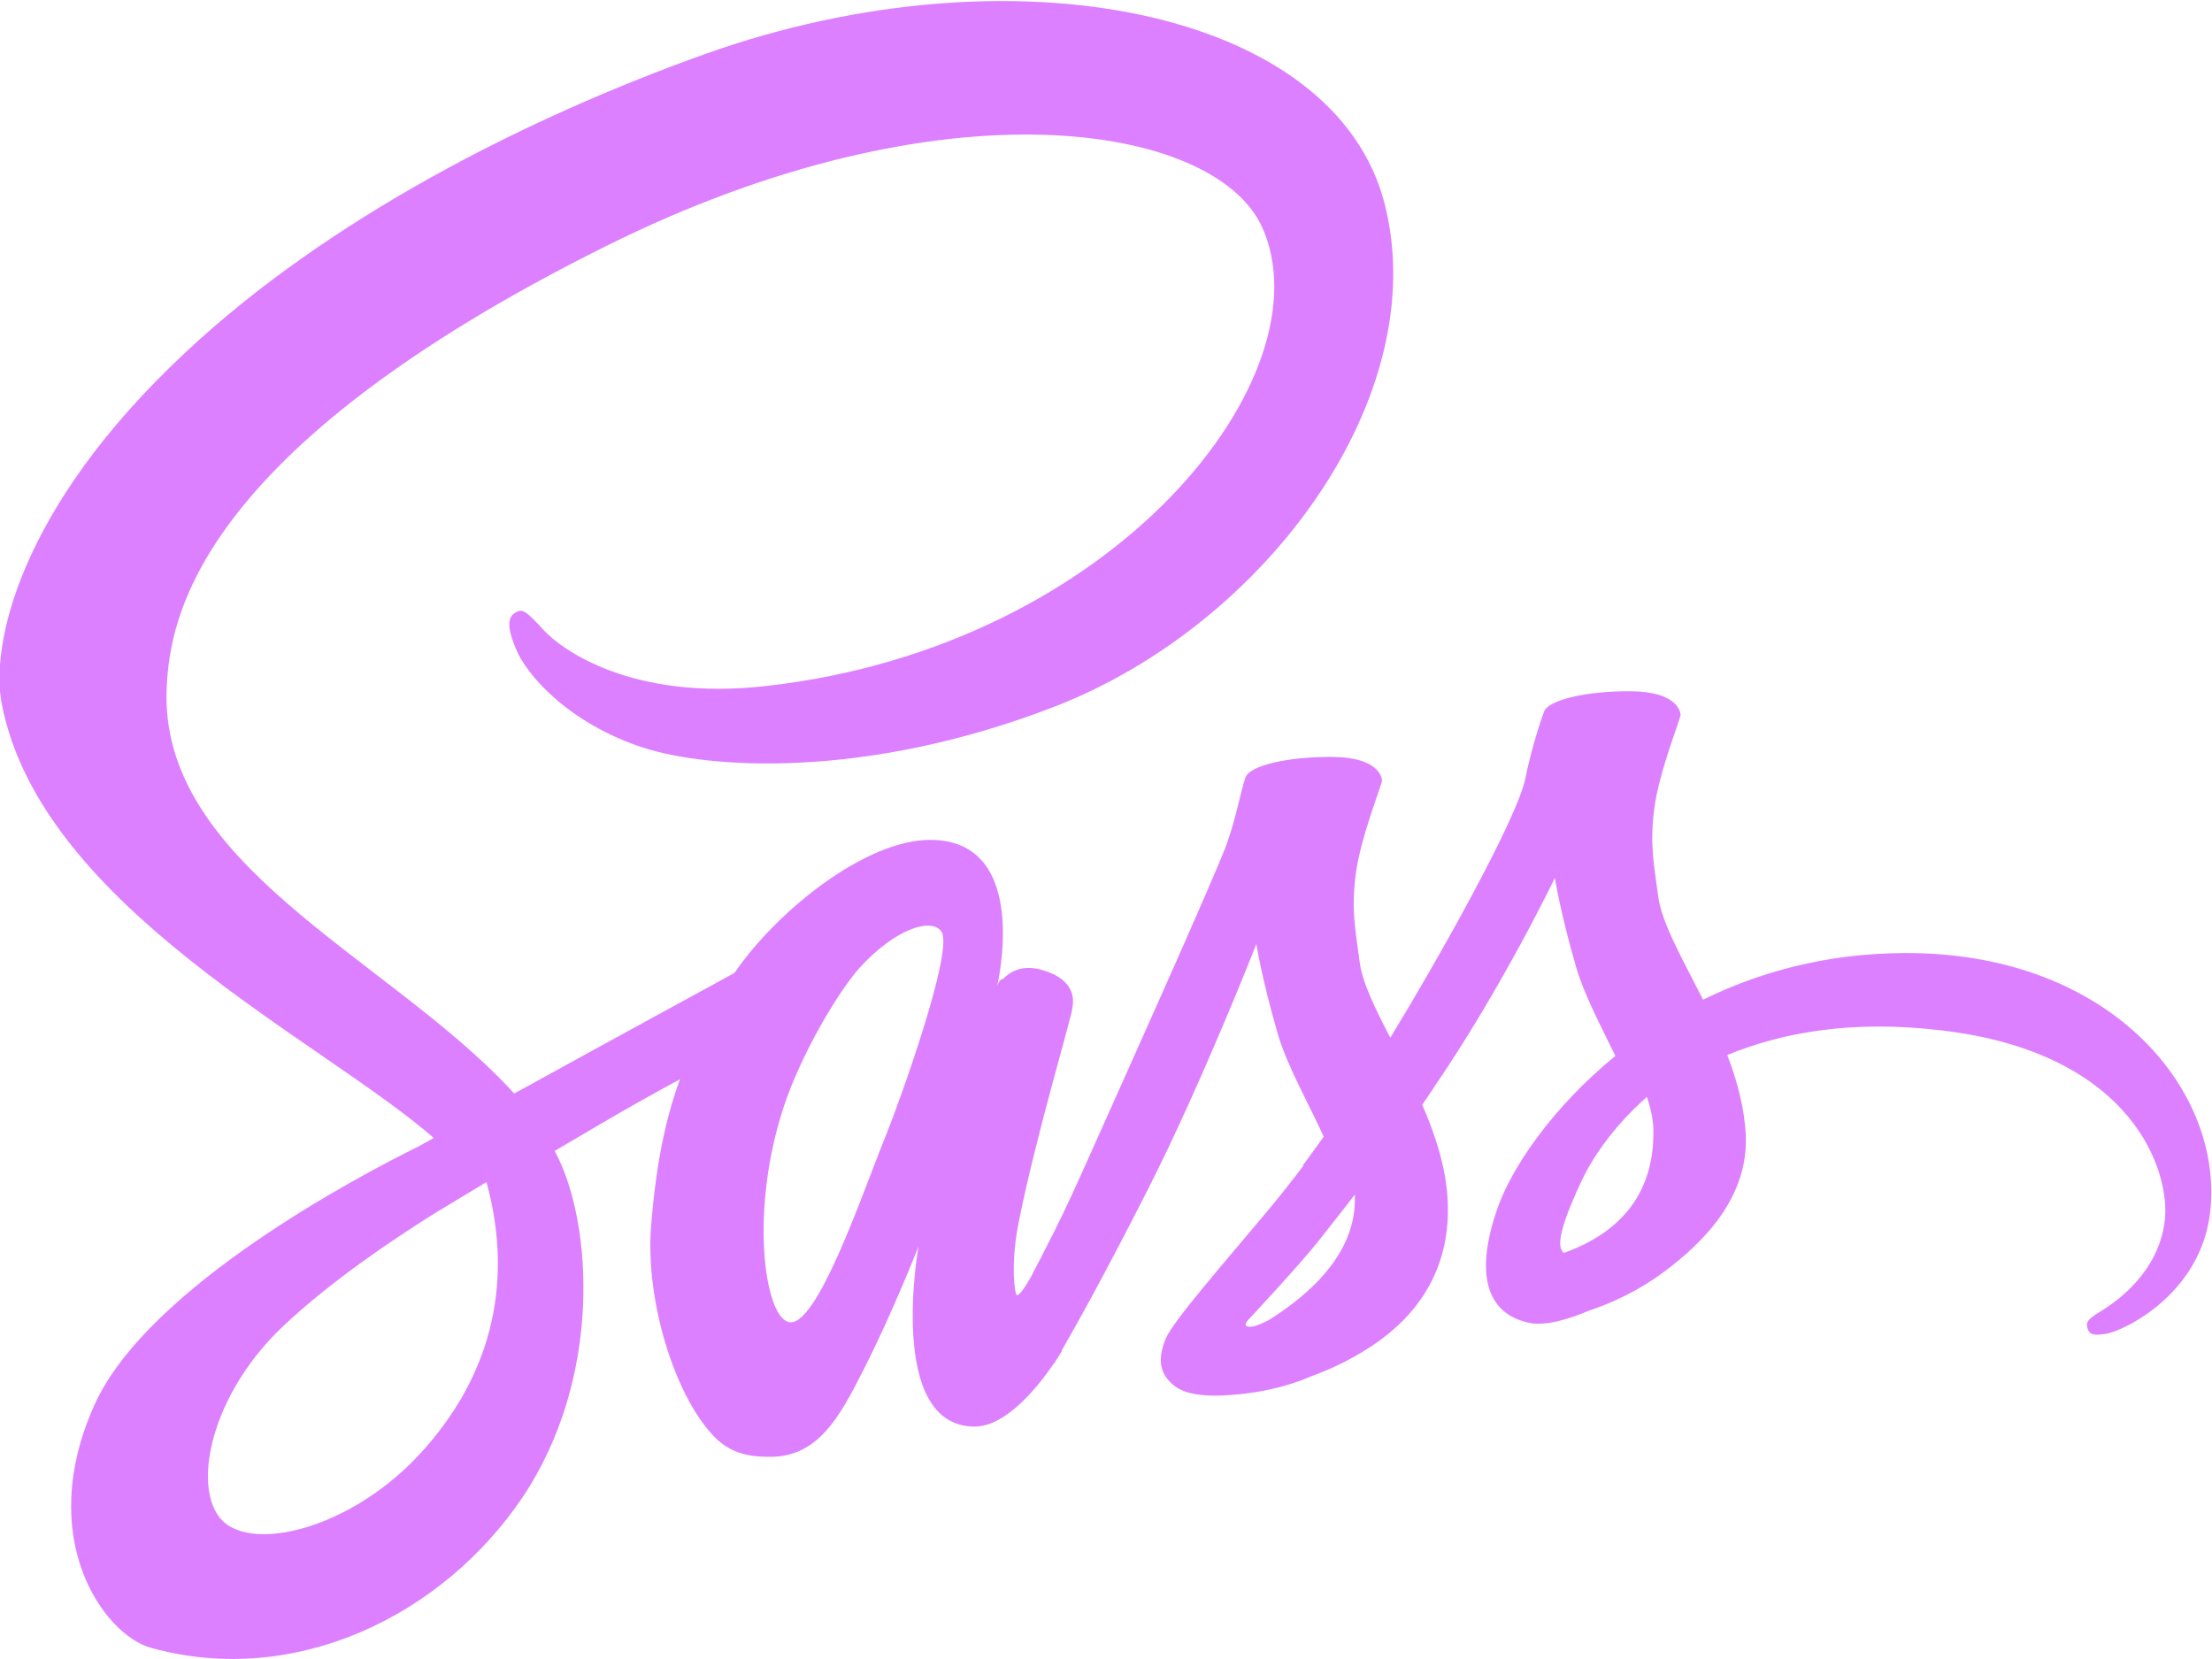
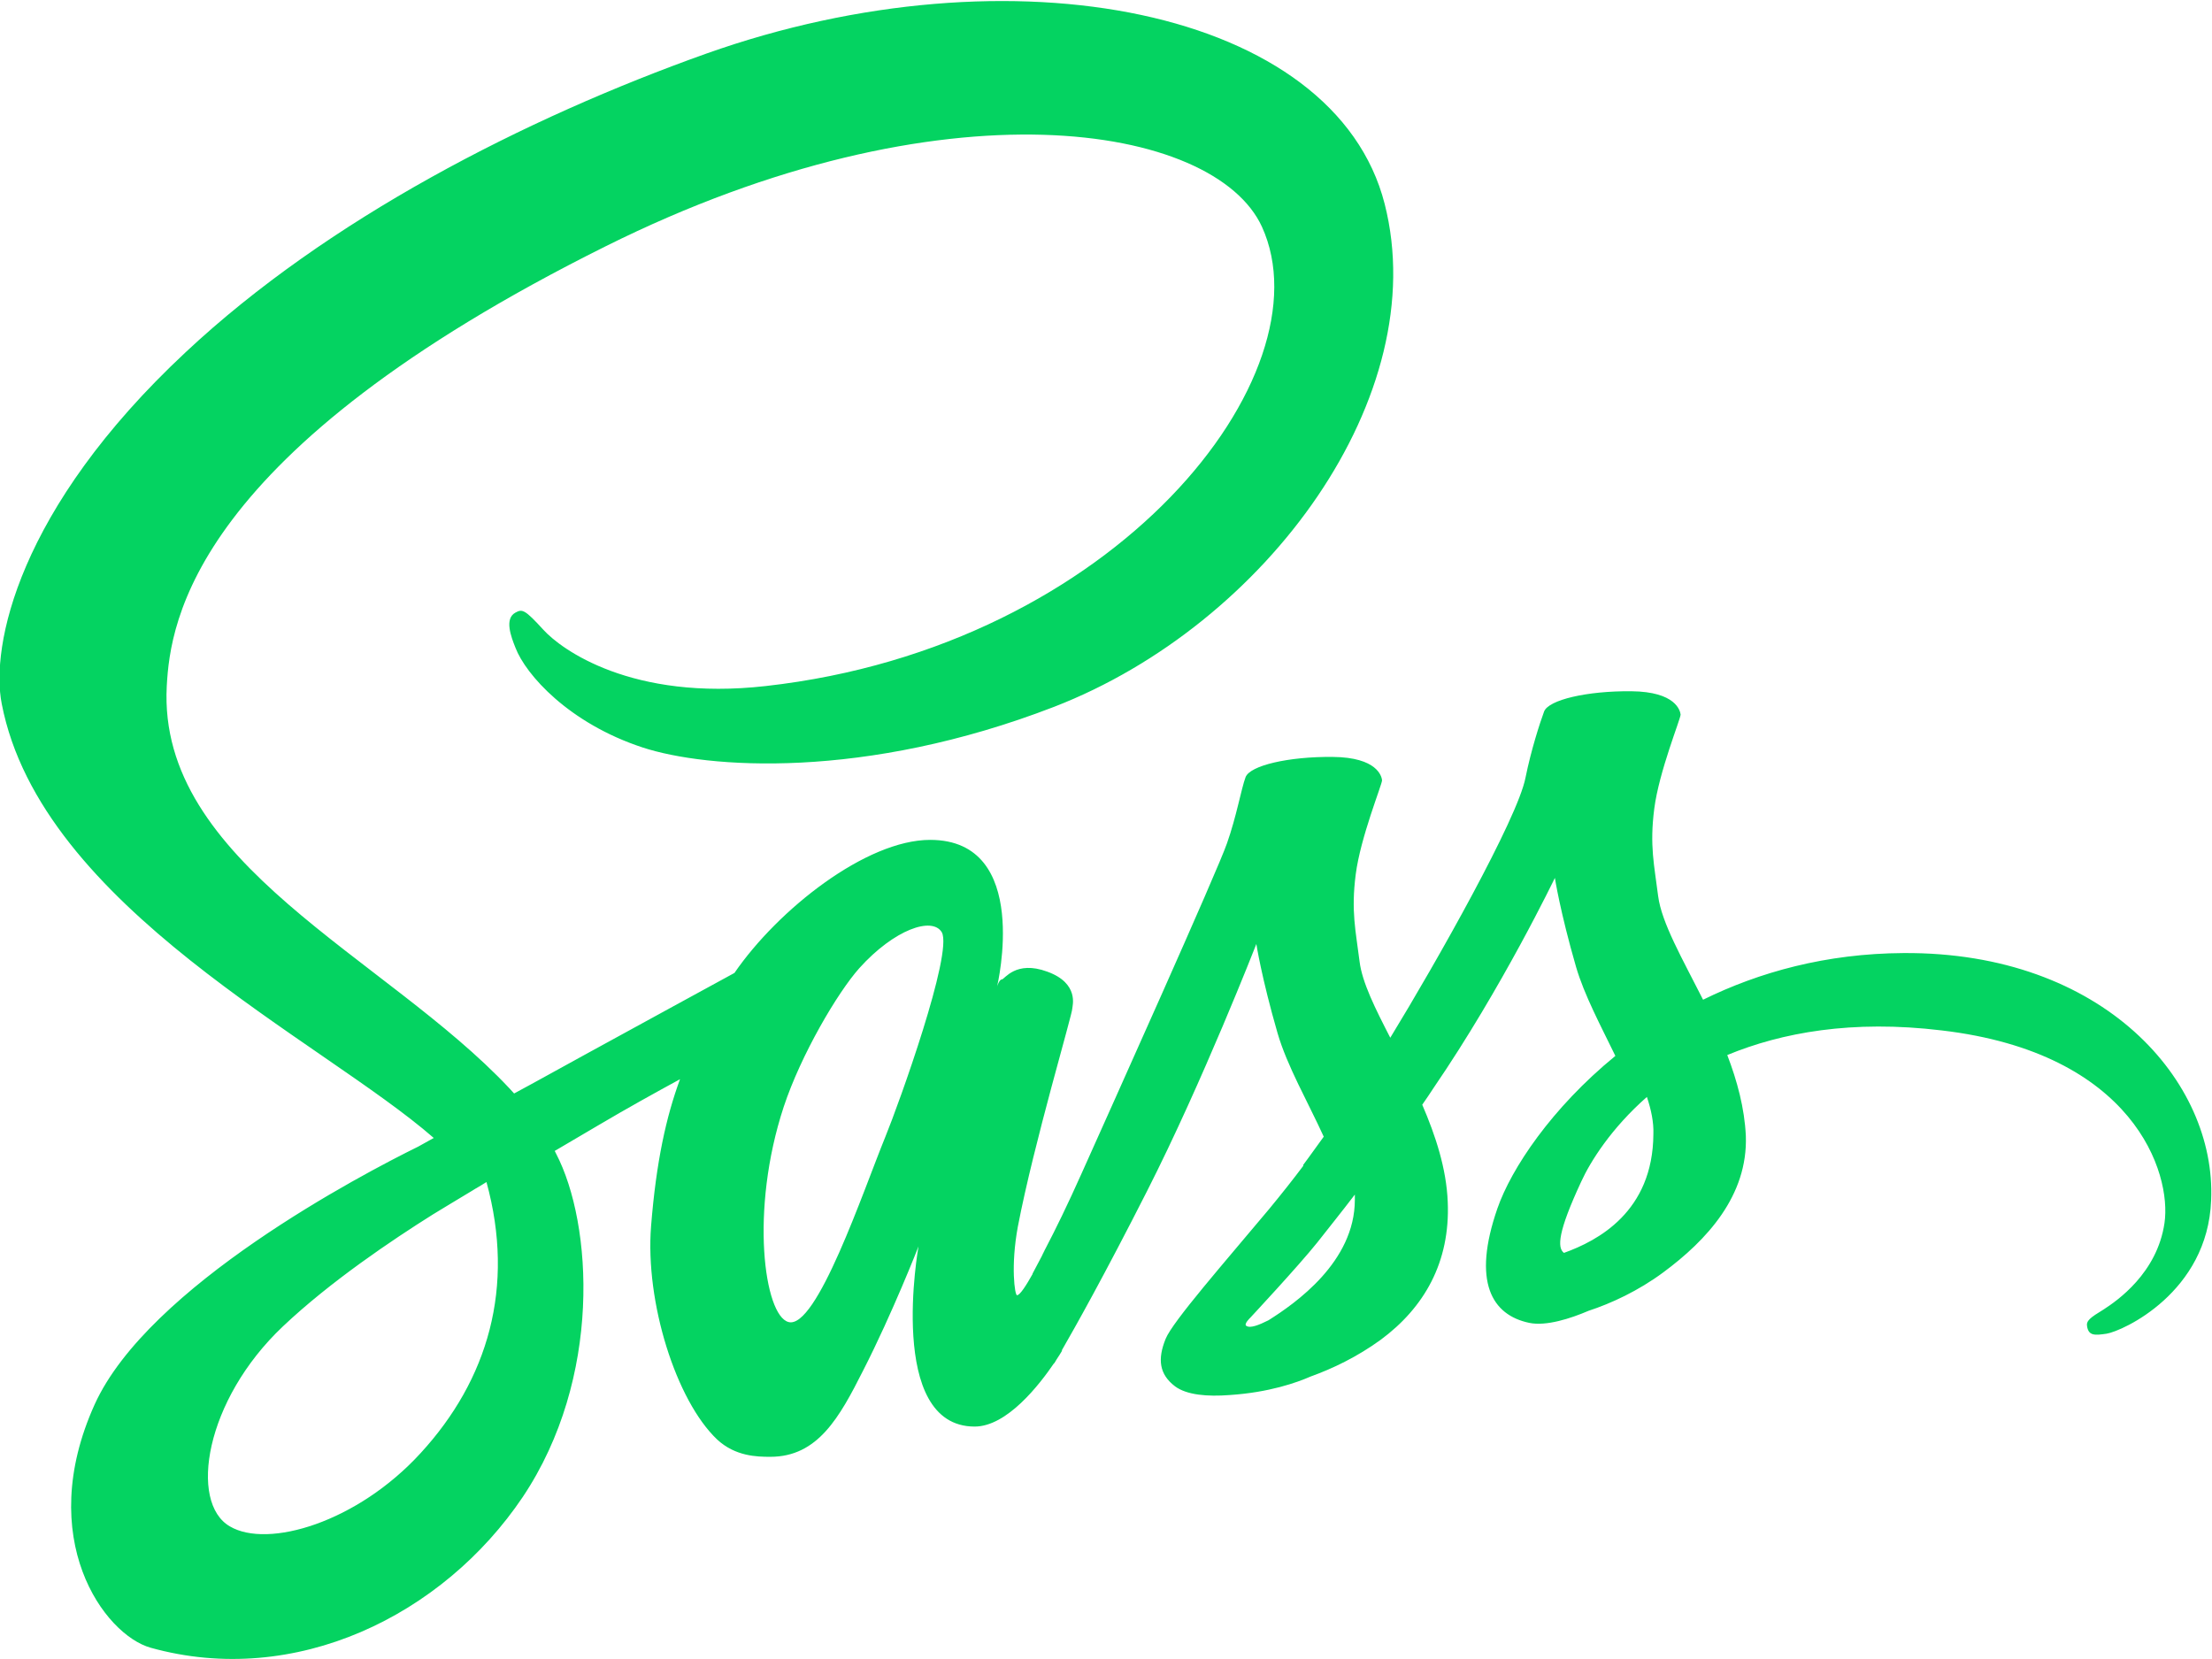
<svg xmlns="http://www.w3.org/2000/svg" width="2500" height="1875" viewBox="0 0 512 384">
-   <path fill="#dd80ff" d="M440.6 220.6c-17.9.101-33.4 4.4-46.4 10.801-4.8-9.5-9.6-17.801-10.399-24-.9-7.2-2-11.601-.9-20.2C384 178.6 389 166.4 389 165.4c-.101-.9-1.101-5.3-11.4-5.4s-19.2 2-20.2 4.7-3 8.9-4.3 15.3c-1.8 9.4-20.6 42.7-31.3 60.2-3.5-6.8-6.5-12.8-7.101-17.601-.899-7.199-2-11.6-.899-20.199 1.1-8.601 6.1-20.8 6.1-21.8-.1-.9-1.1-5.3-11.399-5.4-10.301-.1-19.2 2-20.2 4.7s-2.1 9.1-4.3 15.3C281.9 201.4 256.9 257 250.4 271.5c-3.3 7.4-6.199 13.3-8.3 17.3-2.1 4-.1.3-.3.7-1.8 3.4-2.8 5.3-2.8 5.3v.101c-1.4 2.5-2.9 4.899-3.601 4.899-.5 0-1.5-6.7.2-15.899 3.7-19.301 12.7-49.4 12.601-50.5 0-.5 1.699-5.801-5.801-8.5-7.3-2.7-9.899 1.8-10.5 1.8-.6 0-1.1 1.6-1.1 1.6s8.1-33.899-15.5-33.899c-14.8 0-35.2 16.1-45.3 30.8-6.4 3.5-20 10.899-34.4 18.8-5.5 3-11.2 6.2-16.6 9.1L117.9 251.9c-28.6-30.5-81.5-52.1-79.3-93.1.8-14.9 6-54.2 101.601-101.8 78.3-39 141-28.3 151.899-4.5 15.5 34-33.5 97.2-114.899 106.3-31 3.5-47.301-8.5-51.4-13-4.3-4.7-4.9-4.9-6.5-4-2.6 1.4-1 5.6 0 8.1 2.4 6.3 12.4 17.5 29.4 23.1 14.899 4.9 51.3 7.6 95.3-9.4 49.3-19.1 87.8-72.1 76.5-116.4-11.5-45.1-86.3-59.9-157-34.8C121.4 27.4 75.8 50.8 43 81.5 4 117.9-2.2 149.7.4 162.9c9.101 47.1 74 77.8 100 100.5-1.3.699-2.5 1.399-3.6 2-13 6.399-62.5 32.3-74.9 59.699-14 31 2.2 53.301 13 56.301 33.4 9.3 67.6-7.4 86.1-34.9 18.399-27.5 16.2-63.2 7.7-79.5l-.301-.6 10.2-6c6.601-3.9 13.101-7.5 18.8-10.601-3.199 8.7-5.5 19-6.699 34-1.4 17.601 5.8 40.4 15.3 49.4 4.2 3.899 9.2 4 12.3 4 11 0 16-9.101 21.5-20 6.8-13.3 12.8-28.7 12.8-28.7s-7.5 41.7 13 41.7c7.5 0 15-9.7 18.4-14.7v.1s.2-.3.6-1a36.13 36.13 0 0 0 1.2-1.899v-.2c3-5.2 9.7-17.1 19.7-36.8 12.899-25.4 25.3-57.2 25.3-57.2s1.2 7.8 4.9 20.6c2.199 7.601 6.999 15.9 10.699 24-3 4.2-4.8 6.601-4.8 6.601l.1.1c-2.399 3.2-5.1 6.601-7.899 10-10.2 12.2-22.4 26.101-24 30.101-1.9 4.699-1.5 8.199 2.2 11 2.7 2 7.5 2.399 12.6 2 9.2-.601 15.6-2.9 18.8-4.301 5-1.8 10.7-4.5 16.2-8.5 10-7.399 16.1-17.899 15.5-31.899-.3-7.7-2.8-15.3-5.9-22.5.9-1.3 1.801-2.601 2.7-4 15.8-23.101 28-48.5 28-48.5s1.2 7.8 4.9 20.6c1.899 6.5 5.7 13.601 9.1 20.601-14.8 12.1-24.1 26.1-27.3 35.3-5.9 17-1.3 24.7 7.4 26.5 3.899.8 9.5-1 13.699-2.8 5.2-1.7 11.5-4.601 17.301-8.9 10-7.4 19.6-17.7 19.1-31.6-.3-6.4-2-12.7-4.3-18.7 12.6-5.2 28.899-8.2 49.6-5.7 44.5 5.2 53.3 33 51.601 44.6-1.7 11.601-11 18-14.101 20-3.1 1.9-4.1 2.601-3.8 4 .4 2.101 1.8 2 4.5 1.601 3.7-.601 23.4-9.5 24.2-30.899 1.2-27.504-24.9-57.504-71.2-57.205zM97.4 336.3c-14.7 16.1-35.4 22.2-44.2 17-9.5-5.5-5.801-29.2 12.3-46.3 11-10.4 25.3-20 34.7-25.9 2.1-1.3 5.3-3.199 9.1-5.5.6-.399 1-.6 1-.6.7-.4 1.5-.9 2.3-1.4 6.7 24.4.3 45.8-15.2 62.7zm107.5-73.1c-5.1 12.5-15.9 44.6-22.4 42.8-5.601-1.5-9-25.8-1.101-49.8 4-12.101 12.5-26.5 17.5-32.101 8.101-9 16.9-12 19.101-8.3 2.6 4.801-9.9 39.601-13.1 47.401zm88.7 42.4c-2.2 1.101-4.2 1.9-5.1 1.301-.7-.4.899-1.9.899-1.9s11.1-11.9 15.5-17.4c2.5-3.199 5.5-6.899 8.7-11.1v1.2C313.6 292.1 299.8 301.7 293.6 305.6zm68.399-15.6c-1.6-1.2-1.399-4.9 4-16.5 2.101-4.6 6.9-12.3 15.2-19.6 1 3 1.601 5.899 1.5 8.6-.099 18-12.899 24.7-20.7 27.5z" />
+   <path fill="#04d361" d="M440.6 220.6c-17.9.101-33.4 4.4-46.4 10.801-4.8-9.5-9.6-17.801-10.399-24-.9-7.2-2-11.601-.9-20.2C384 178.6 389 166.4 389 165.4c-.101-.9-1.101-5.3-11.4-5.4s-19.2 2-20.2 4.7-3 8.9-4.3 15.3c-1.8 9.4-20.6 42.7-31.3 60.2-3.5-6.8-6.5-12.8-7.101-17.601-.899-7.199-2-11.6-.899-20.199 1.1-8.601 6.1-20.8 6.1-21.8-.1-.9-1.1-5.3-11.399-5.4-10.301-.1-19.2 2-20.2 4.7s-2.1 9.1-4.3 15.3C281.9 201.4 256.9 257 250.4 271.5c-3.3 7.4-6.199 13.3-8.3 17.3-2.1 4-.1.3-.3.7-1.8 3.4-2.8 5.3-2.8 5.3v.101c-1.4 2.5-2.9 4.899-3.601 4.899-.5 0-1.5-6.7.2-15.899 3.7-19.301 12.7-49.4 12.601-50.5 0-.5 1.699-5.801-5.801-8.5-7.3-2.7-9.899 1.8-10.5 1.8-.6 0-1.1 1.6-1.1 1.6s8.1-33.899-15.5-33.899c-14.8 0-35.2 16.1-45.3 30.8-6.4 3.5-20 10.899-34.4 18.8-5.5 3-11.2 6.2-16.6 9.1L117.9 251.9c-28.6-30.5-81.5-52.1-79.3-93.1.8-14.9 6-54.2 101.601-101.8 78.3-39 141-28.3 151.899-4.5 15.5 34-33.5 97.2-114.899 106.3-31 3.5-47.301-8.5-51.4-13-4.3-4.7-4.9-4.9-6.5-4-2.6 1.4-1 5.6 0 8.1 2.4 6.3 12.4 17.5 29.4 23.1 14.899 4.9 51.3 7.6 95.3-9.4 49.3-19.1 87.8-72.1 76.5-116.4-11.5-45.1-86.3-59.9-157-34.8C121.4 27.4 75.8 50.8 43 81.5 4 117.9-2.2 149.7.4 162.9c9.101 47.1 74 77.8 100 100.5-1.3.699-2.5 1.399-3.6 2-13 6.399-62.5 32.3-74.9 59.699-14 31 2.2 53.301 13 56.301 33.4 9.3 67.6-7.4 86.1-34.9 18.399-27.5 16.2-63.2 7.7-79.5l-.301-.6 10.2-6c6.601-3.9 13.101-7.5 18.8-10.601-3.199 8.7-5.5 19-6.699 34-1.4 17.601 5.8 40.4 15.3 49.4 4.2 3.899 9.2 4 12.3 4 11 0 16-9.101 21.5-20 6.8-13.3 12.8-28.7 12.8-28.7s-7.5 41.7 13 41.7c7.5 0 15-9.7 18.4-14.7v.1s.2-.3.6-1a36.13 36.13 0 0 0 1.2-1.899v-.2c3-5.2 9.7-17.1 19.7-36.8 12.899-25.4 25.3-57.2 25.3-57.2s1.2 7.8 4.9 20.6c2.199 7.601 6.999 15.9 10.699 24-3 4.2-4.8 6.601-4.8 6.601l.1.1c-2.399 3.2-5.1 6.601-7.899 10-10.2 12.2-22.4 26.101-24 30.101-1.9 4.699-1.5 8.199 2.2 11 2.7 2 7.5 2.399 12.6 2 9.2-.601 15.6-2.9 18.8-4.301 5-1.8 10.7-4.5 16.2-8.5 10-7.399 16.1-17.899 15.5-31.899-.3-7.7-2.8-15.3-5.9-22.5.9-1.3 1.801-2.601 2.7-4 15.8-23.101 28-48.5 28-48.5s1.2 7.8 4.9 20.6c1.899 6.5 5.7 13.601 9.1 20.601-14.8 12.1-24.1 26.1-27.3 35.3-5.9 17-1.3 24.7 7.4 26.5 3.899.8 9.5-1 13.699-2.8 5.2-1.7 11.5-4.601 17.301-8.9 10-7.4 19.6-17.7 19.1-31.6-.3-6.4-2-12.7-4.3-18.7 12.6-5.2 28.899-8.2 49.6-5.7 44.5 5.2 53.3 33 51.601 44.6-1.7 11.601-11 18-14.101 20-3.1 1.9-4.1 2.601-3.8 4 .4 2.101 1.8 2 4.5 1.601 3.7-.601 23.4-9.5 24.2-30.899 1.2-27.504-24.9-57.504-71.2-57.205zM97.4 336.3c-14.7 16.1-35.4 22.2-44.2 17-9.5-5.5-5.801-29.2 12.3-46.3 11-10.4 25.3-20 34.7-25.9 2.1-1.3 5.3-3.199 9.1-5.5.6-.399 1-.6 1-.6.7-.4 1.5-.9 2.3-1.4 6.7 24.4.3 45.8-15.2 62.7zm107.5-73.1c-5.1 12.5-15.9 44.6-22.4 42.8-5.601-1.5-9-25.8-1.101-49.8 4-12.101 12.5-26.5 17.5-32.101 8.101-9 16.9-12 19.101-8.3 2.6 4.801-9.9 39.601-13.1 47.401zm88.7 42.4c-2.2 1.101-4.2 1.9-5.1 1.301-.7-.4.899-1.9.899-1.9s11.1-11.9 15.5-17.4c2.5-3.199 5.5-6.899 8.7-11.1v1.2C313.6 292.1 299.8 301.7 293.6 305.6zm68.399-15.6c-1.6-1.2-1.399-4.9 4-16.5 2.101-4.6 6.9-12.3 15.2-19.6 1 3 1.601 5.899 1.5 8.6-.099 18-12.899 24.7-20.7 27.5z" />
</svg>
